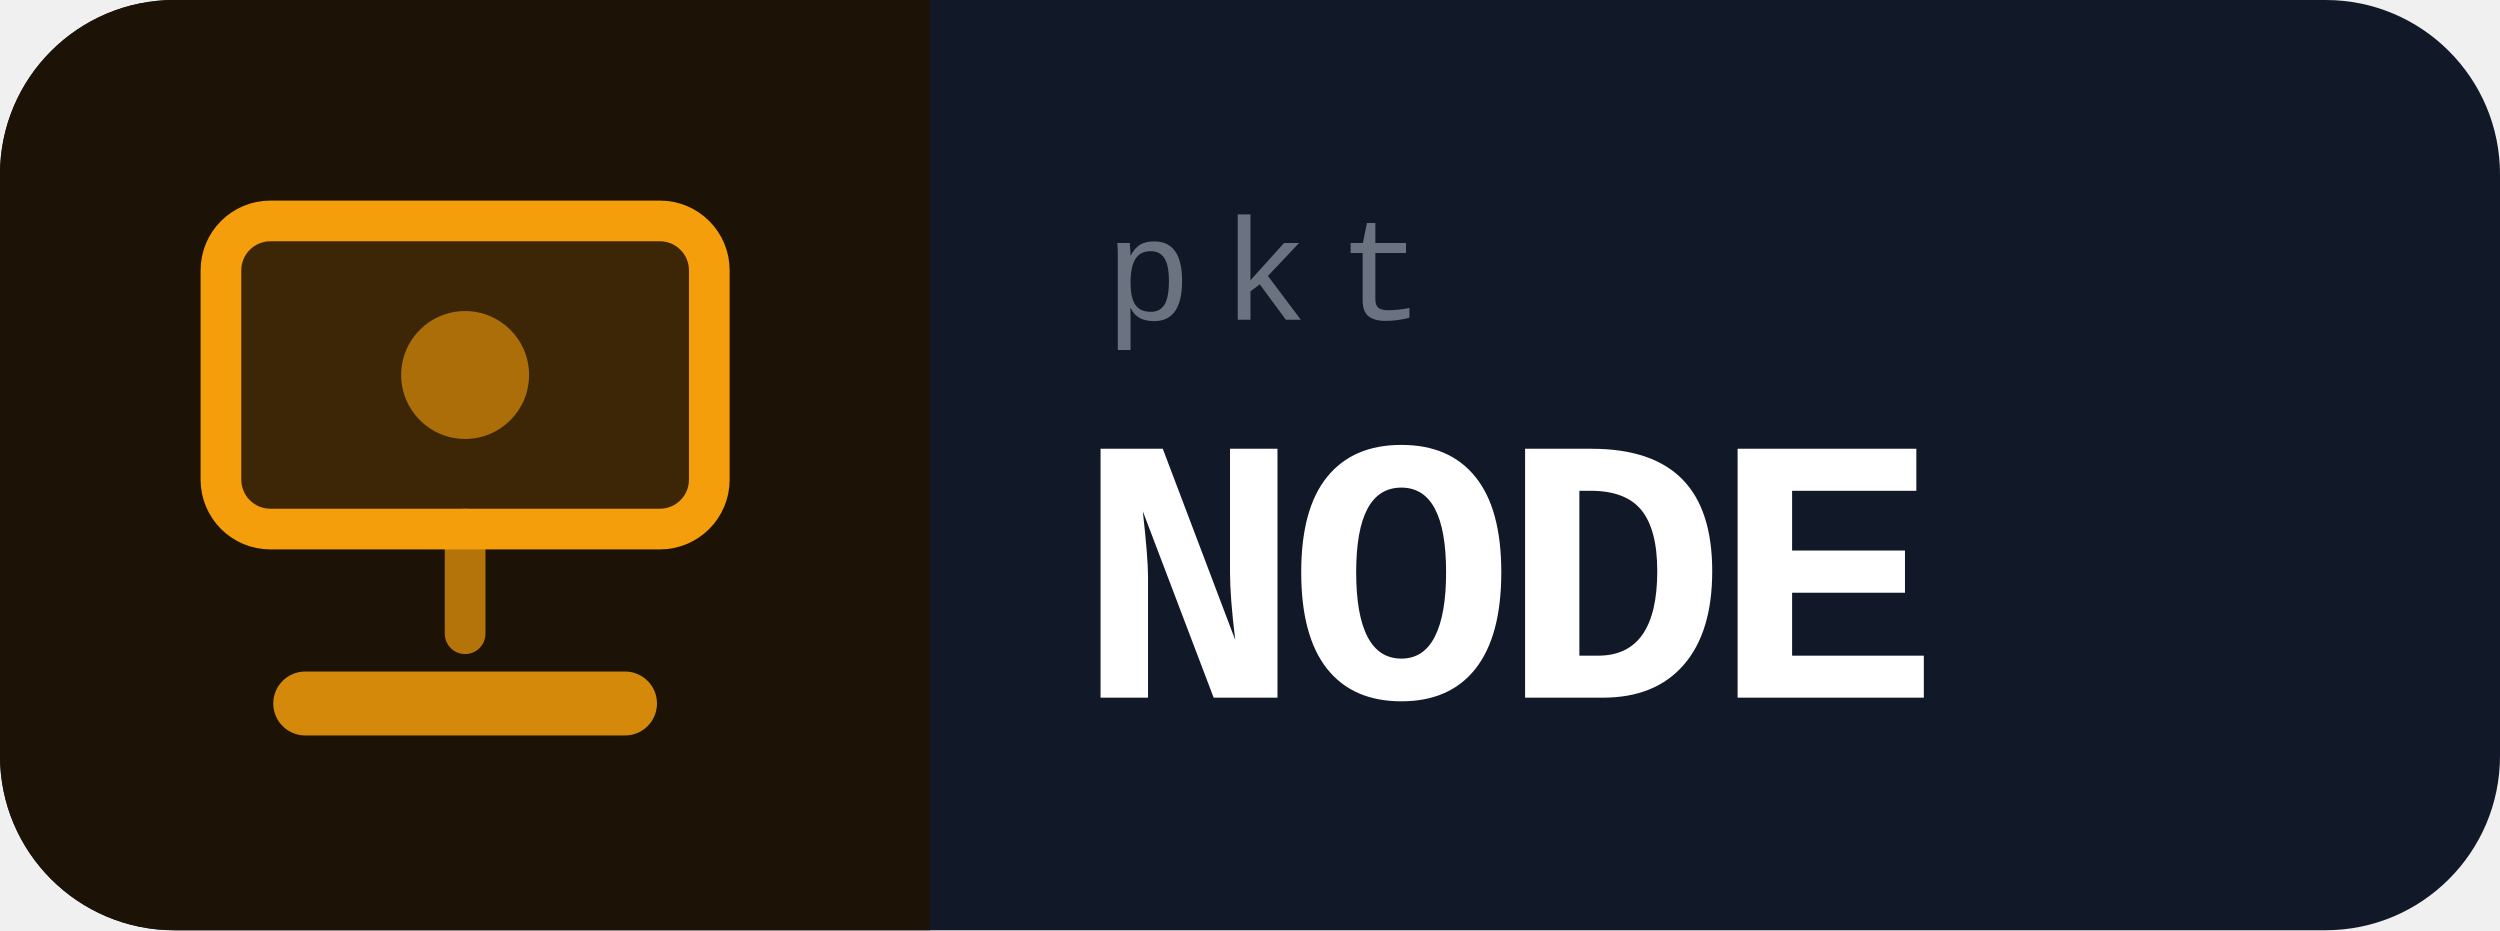
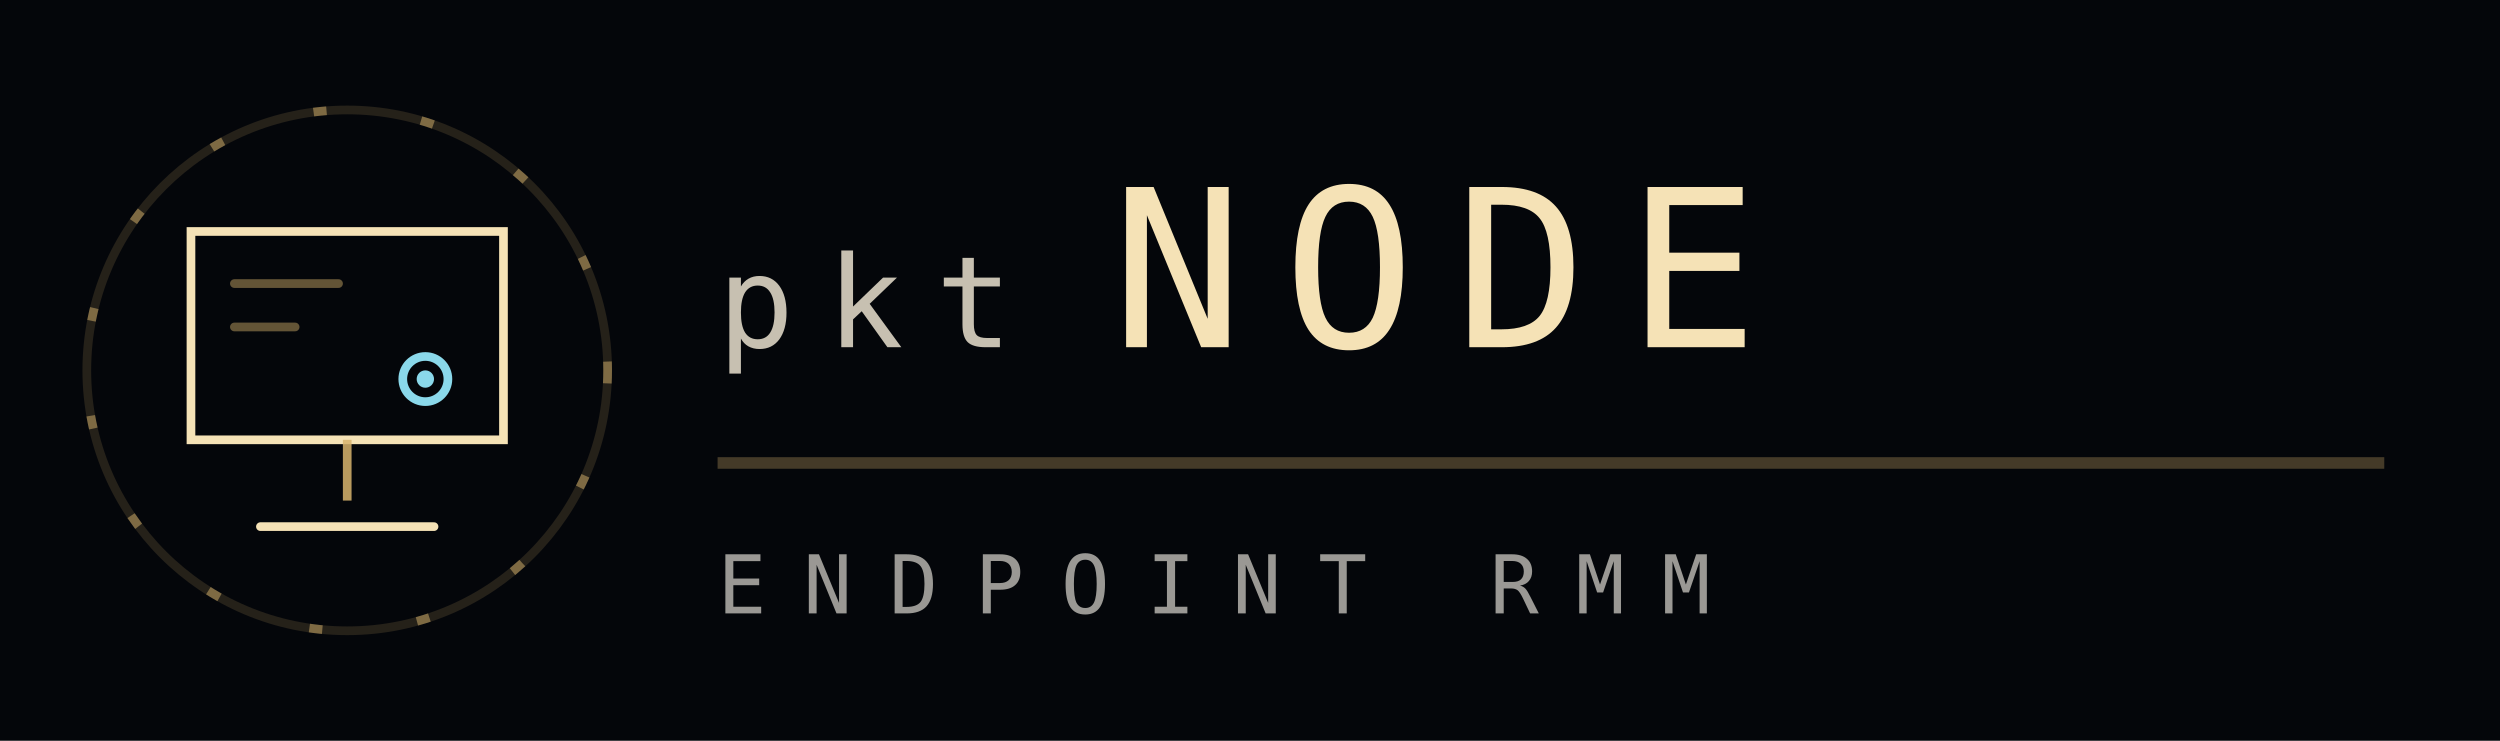
- <svg xmlns="http://www.w3.org/2000/svg" viewBox="0 0 172 64">
-   <defs>
-     <clipPath id="cnode">
-       <rect width="172" height="64" rx="12" />
-     </clipPath>
-   </defs>
-   <rect width="172" height="64" rx="12" fill="#111827" />
-   <rect width="64" height="64" fill="#1c1206" clip-path="url(#cnode)" />
-   <g transform="translate(8,8) scale(2)">
-     <rect x="3.6" y="3.6" width="16.8" height="10.6" rx="1.7" fill="#f59e0b" fill-opacity="0.15" stroke="#f59e0b" stroke-width="1.4" />
-     <line x1="12" y1="14.2" x2="12" y2="17.8" stroke="#f59e0b" stroke-width="1.4" stroke-linecap="round" opacity="0.7" />
-     <line x1="6.5" y1="20.2" x2="17.5" y2="20.2" stroke="#f59e0b" stroke-width="2.2" stroke-linecap="round" opacity="0.85" />
-     <circle cx="12" cy="8.9" r="2.2" fill="#f59e0b" opacity="0.6" />
+ <svg xmlns="http://www.w3.org/2000/svg" viewBox="0 0 216 64" fill="none">
+   <rect width="216" height="64" fill="#04060a" />
+   <g transform="translate(6,8) scale(0.75)">
+     <circle cx="32" cy="32" r="30" stroke="rgba(216,180,110,.16)" />
+     <circle cx="32" cy="32" r="30" stroke="rgba(216,180,110,.5)" stroke-dasharray="1.5 11" />
+     <rect x="14" y="16" width="36" height="24" stroke="#f5e2b6" stroke-width="1.3.3" />
+     <path d="M19 22 H31" stroke="rgba(216,180,110,.45)" stroke-width="1.3.1" stroke-linecap="round" />
+     <path d="M19 27 H26" stroke="rgba(216,180,110,.45)" stroke-width="1.3.1" stroke-linecap="round" />
+     <circle cx="41" cy="33" r="2.6" stroke="#8ad8ea" stroke-width="1.3.2" />
+     <circle cx="41" cy="33" r="1" fill="#8ad8ea" />
+     <path d="M32 40 V47" stroke="rgba(216,180,110,.85)" stroke-width="1.3.3" />
+     <path d="M22 50 H42" stroke="#f5e2b6" stroke-width="1.3.6" stroke-linecap="round" />
  </g>
-   <text x="76" y="22" font-family="Courier New,Courier,monospace" font-size="10" fill="#6b7280" letter-spacing="2">pkt</text>
-   <text x="74" y="48" font-family="Courier New,Courier,monospace" font-size="26" font-weight="700" fill="white" letter-spacing="-1">NODE</text>
+   <text x="62" y="30" font-family="ui-monospace,SF Mono,Menlo,monospace" font-size="11" fill="#c7c0b1" letter-spacing="2.8">pkt</text>
+   <text x="96" y="30" font-family="ui-monospace,SF Mono,Menlo,monospace" font-size="19" fill="#f5e2b6" letter-spacing="3.4">NODE</text>
+   <path d="M62 40 H206" stroke="rgba(216,180,110,.3)" />
+   <text x="62" y="53" font-family="ui-monospace,SF Mono,Menlo,monospace" font-size="7" fill="rgba(245,241,232,.62)" letter-spacing="3.2">ENDPOINT RMM</text>
</svg>
